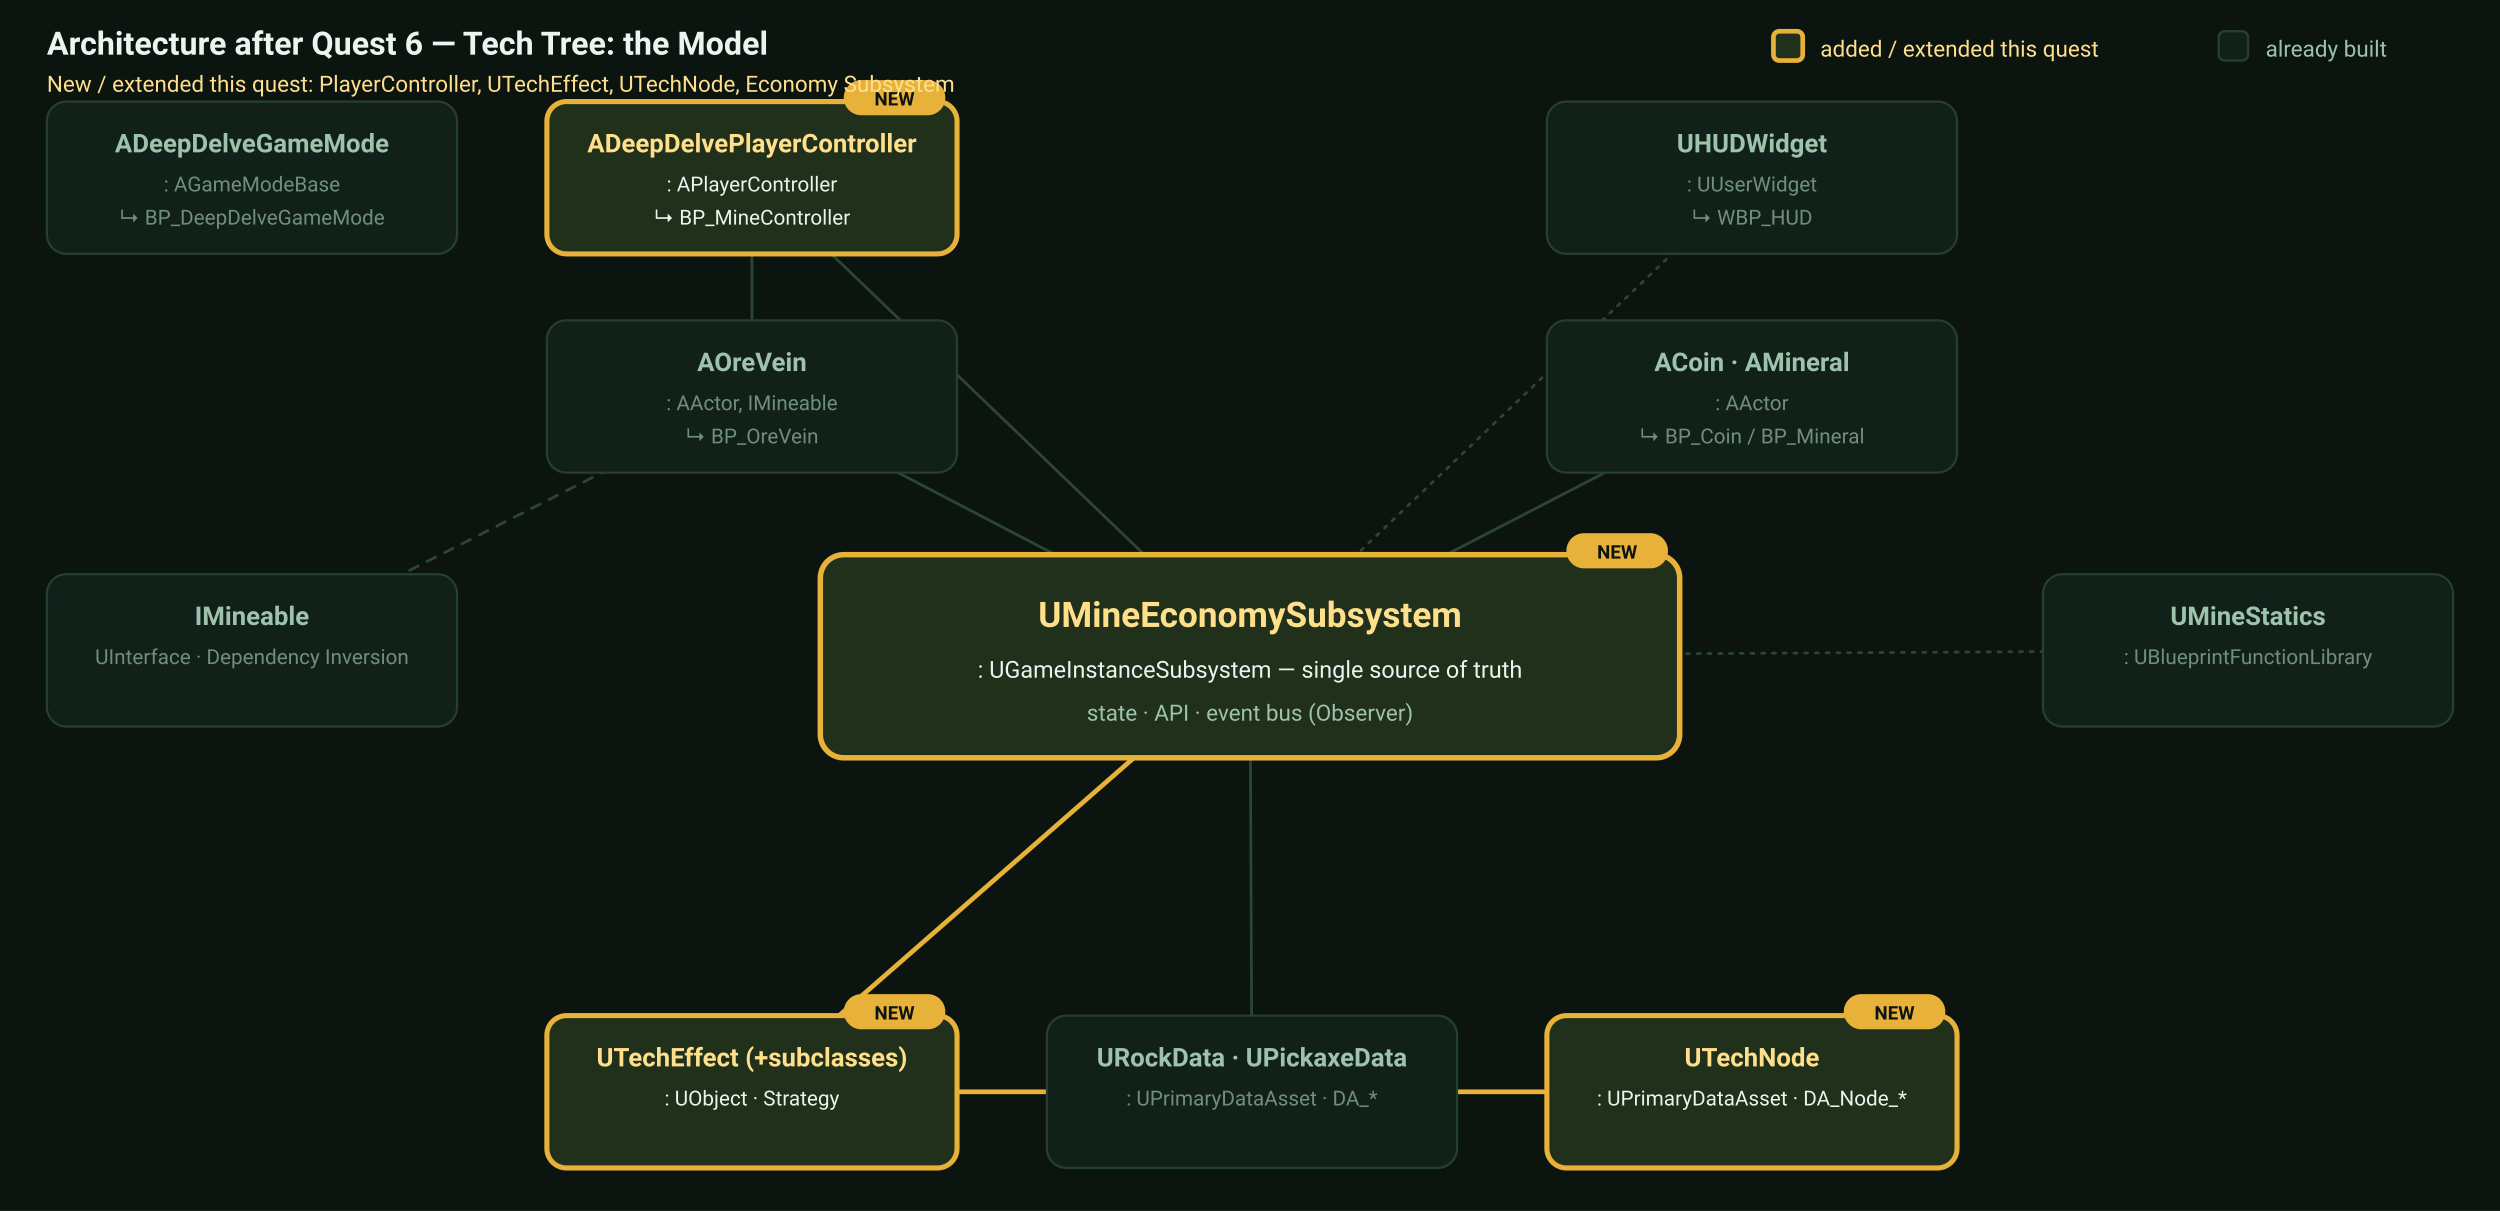
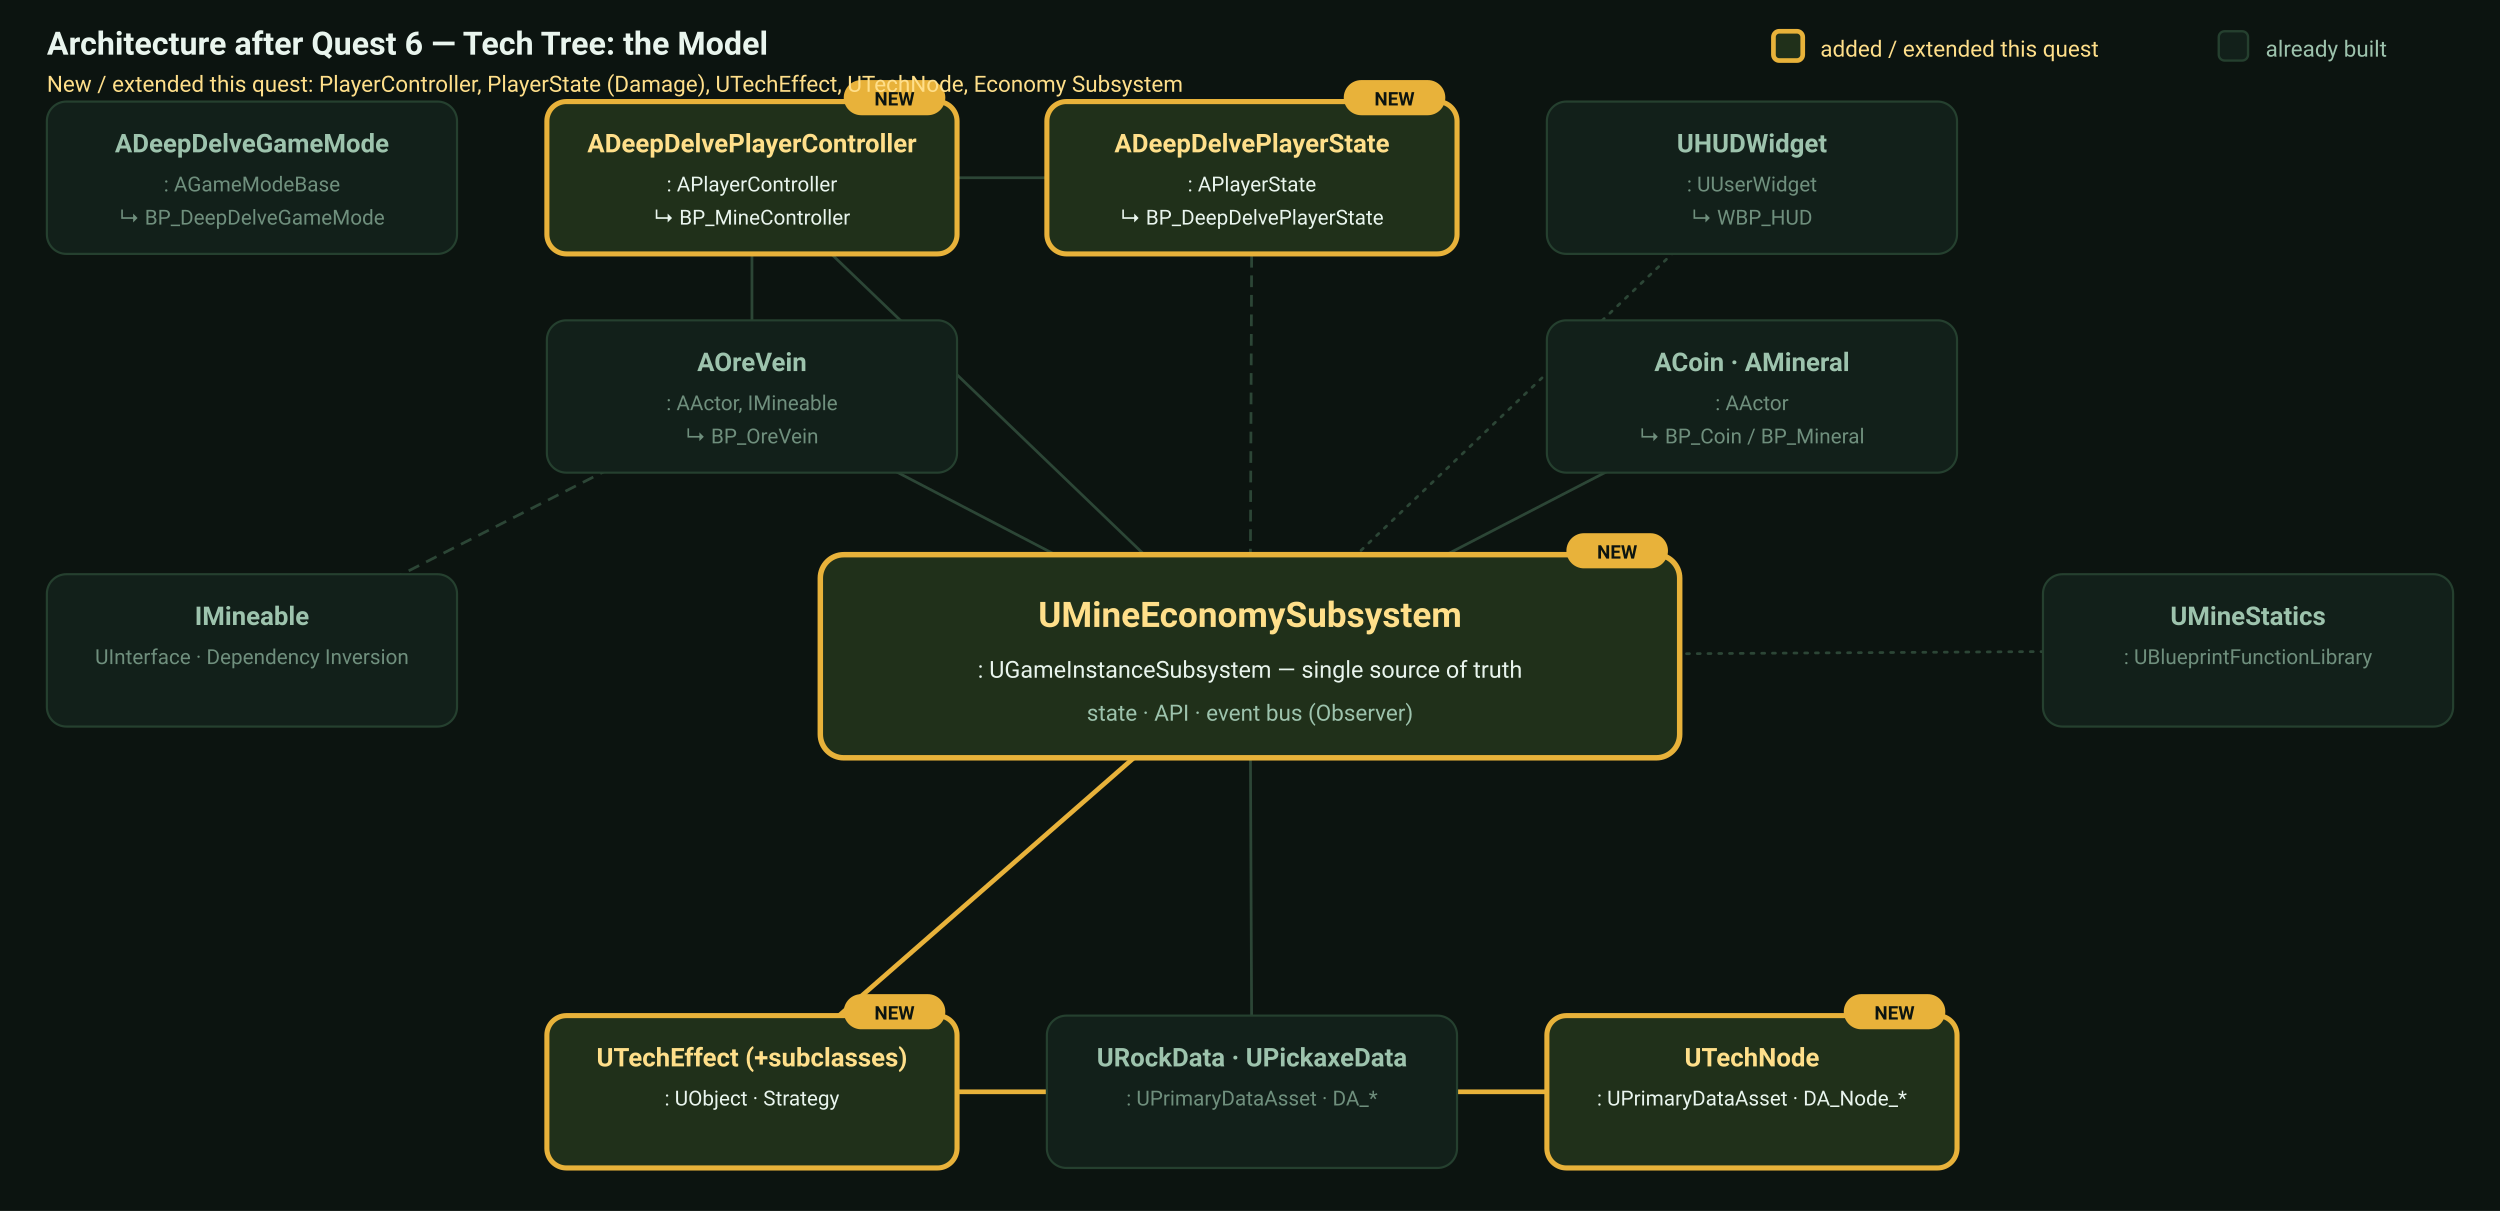
<svg xmlns="http://www.w3.org/2000/svg" viewBox="0 0 1280 620" font-family="-apple-system,BlinkMacSystemFont,Segoe UI,Roboto,Helvetica,Arial,sans-serif" role="img">
  <defs>
    <marker id="ar" markerWidth="10" markerHeight="10" refX="7" refY="4.5" orient="auto">
      <path d="M0,0 L9,4.5 L0,9 z" fill="#2c4636" />
    </marker>
    <marker id="arG" markerWidth="10" markerHeight="10" refX="7" refY="4.5" orient="auto">
      <path d="M0,0 L9,4.5 L0,9 z" fill="#e8b23a" />
    </marker>
    <marker id="arF" markerWidth="10" markerHeight="10" refX="7" refY="4.5" orient="auto">
      <path d="M0,0 L9,4.5 L0,9 z" fill="#3a5a45" />
    </marker>
  </defs>
  <rect x="0" y="0" width="1280" height="620" fill="#0c1410" />
+   <line x1="385.0" y1="91.0" x2="641.0" y2="91.0" stroke="#2c4636" stroke-width="1.4" marker-end="url(#ar)" />
+   <line x1="641.0" y1="91.0" x2="640.0" y2="336.0" stroke="#2c4636" stroke-width="1.4" stroke-dasharray="6 4" marker-end="url(#ar)" />
  <line x1="385.0" y1="91.0" x2="385.0" y2="203.0" stroke="#2c4636" stroke-width="1.4" marker-end="url(#ar)" />
  <line x1="129.0" y1="333.0" x2="385.0" y2="203.0" stroke="#2c4636" stroke-width="1.4" stroke-dasharray="6 4" marker-end="url(#ar)" />
  <line x1="385.0" y1="91.0" x2="640.0" y2="336.0" stroke="#2c4636" stroke-width="1.4" marker-end="url(#ar)" />
  <line x1="385.0" y1="203.0" x2="640.0" y2="336.0" stroke="#2c4636" stroke-width="1.4" marker-end="url(#ar)" />
  <line x1="897.0" y1="203.0" x2="640.0" y2="336.0" stroke="#2c4636" stroke-width="1.4" marker-end="url(#ar)" />
  <line x1="897.0" y1="91.0" x2="640.0" y2="336.0" stroke="#2c4636" stroke-width="1.4" stroke-dasharray="1.5 4" stroke-linecap="round" marker-end="url(#ar)" />
  <line x1="1151.0" y1="333.0" x2="640.0" y2="336.0" stroke="#2c4636" stroke-width="1.4" stroke-dasharray="1.5 4" stroke-linecap="round" marker-end="url(#ar)" />
  <line x1="641.0" y1="559.0" x2="640.0" y2="336.0" stroke="#2c4636" stroke-width="1.4" marker-end="url(#ar)" />
  <line x1="385.0" y1="559.0" x2="640.0" y2="336.0" stroke="#e8b23a" stroke-width="2.4" marker-end="url(#arG)" />
  <line x1="897.0" y1="559.0" x2="385.0" y2="559.0" stroke="#e8b23a" stroke-width="2.4" marker-end="url(#arG)" />
  <rect x="24" y="52" width="210" height="78" rx="10" fill="#12201a" stroke="#25402f" stroke-width="1.1" />
  <text x="129.0" y="78" text-anchor="middle" fill="#9dc3ad" font-size="13.2" font-weight="700">ADeepDelveGameMode</text>
  <text x="129.0" y="98" text-anchor="middle" fill="#6f8f7d" font-size="10.6" font-weight="400">: AGameModeBase</text>
  <text x="129.0" y="115" text-anchor="middle" fill="#6f8f7d" font-size="10.6" font-weight="400">↳ BP_DeepDelveGameMode</text>
  <rect x="280" y="52" width="210" height="78" rx="10" fill="#20301a" stroke="#e8b23a" stroke-width="2.6" />
  <text x="385.0" y="78" text-anchor="middle" fill="#ffdf8a" font-size="13.2" font-weight="700">ADeepDelvePlayerController</text>
  <text x="385.0" y="98" text-anchor="middle" fill="#e9f5ee" font-size="10.6" font-weight="400">: APlayerController</text>
  <text x="385.0" y="115" text-anchor="middle" fill="#e9f5ee" font-size="10.6" font-weight="400">↳ BP_MineController</text>
  <rect x="432" y="41" width="52" height="18" rx="9" fill="#e8b23a" />
  <text x="458" y="54" text-anchor="middle" fill="#0c1410" font-size="9.6" font-weight="700">NEW</text>
+   <rect x="536" y="52" width="210" height="78" rx="10" fill="#20301a" stroke="#e8b23a" stroke-width="2.6" />
+   <text x="641.0" y="78" text-anchor="middle" fill="#ffdf8a" font-size="13.2" font-weight="700">ADeepDelvePlayerState</text>
+   <text x="641.0" y="98" text-anchor="middle" fill="#e9f5ee" font-size="10.6" font-weight="400">: APlayerState</text>
+   <text x="641.0" y="115" text-anchor="middle" fill="#e9f5ee" font-size="10.6" font-weight="400">↳ BP_DeepDelvePlayerState</text>
+   <rect x="688" y="41" width="52" height="18" rx="9" fill="#e8b23a" />
+   <text x="714" y="54" text-anchor="middle" fill="#0c1410" font-size="9.6" font-weight="700">NEW</text>
  <rect x="792" y="52" width="210" height="78" rx="10" fill="#12201a" stroke="#25402f" stroke-width="1.1" />
  <text x="897.0" y="78" text-anchor="middle" fill="#9dc3ad" font-size="13.2" font-weight="700">UHUDWidget</text>
  <text x="897.0" y="98" text-anchor="middle" fill="#6f8f7d" font-size="10.6" font-weight="400">: UUserWidget</text>
  <text x="897.0" y="115" text-anchor="middle" fill="#6f8f7d" font-size="10.6" font-weight="400">↳ WBP_HUD</text>
  <rect x="280" y="164" width="210" height="78" rx="10" fill="#12201a" stroke="#25402f" stroke-width="1.1" />
  <text x="385.0" y="190" text-anchor="middle" fill="#9dc3ad" font-size="13.2" font-weight="700">AOreVein</text>
  <text x="385.0" y="210" text-anchor="middle" fill="#6f8f7d" font-size="10.6" font-weight="400">: AActor, IMineable</text>
  <text x="385.0" y="227" text-anchor="middle" fill="#6f8f7d" font-size="10.6" font-weight="400">↳ BP_OreVein</text>
  <rect x="792" y="164" width="210" height="78" rx="10" fill="#12201a" stroke="#25402f" stroke-width="1.1" />
  <text x="897.0" y="190" text-anchor="middle" fill="#9dc3ad" font-size="13.2" font-weight="700">ACoin · AMineral</text>
  <text x="897.0" y="210" text-anchor="middle" fill="#6f8f7d" font-size="10.6" font-weight="400">: AActor</text>
  <text x="897.0" y="227" text-anchor="middle" fill="#6f8f7d" font-size="10.6" font-weight="400">↳ BP_Coin / BP_Mineral</text>
  <rect x="24" y="294" width="210" height="78" rx="10" fill="#12201a" stroke="#25402f" stroke-width="1.1" />
  <text x="129.0" y="320" text-anchor="middle" fill="#9dc3ad" font-size="13.2" font-weight="700">IMineable</text>
  <text x="129.0" y="340" text-anchor="middle" fill="#6f8f7d" font-size="10.6" font-weight="400">UInterface · Dependency Inversion</text>
  <rect x="1046" y="294" width="210" height="78" rx="10" fill="#12201a" stroke="#25402f" stroke-width="1.1" />
  <text x="1151.0" y="320" text-anchor="middle" fill="#9dc3ad" font-size="13.2" font-weight="700">UMineStatics</text>
  <text x="1151.0" y="340" text-anchor="middle" fill="#6f8f7d" font-size="10.6" font-weight="400">: UBlueprintFunctionLibrary</text>
  <rect x="280" y="520" width="210" height="78" rx="10" fill="#20301a" stroke="#e8b23a" stroke-width="2.6" />
  <text x="385.0" y="546" text-anchor="middle" fill="#ffdf8a" font-size="13.2" font-weight="700">UTechEffect (+subclasses)</text>
  <text x="385.0" y="566" text-anchor="middle" fill="#e9f5ee" font-size="10.6" font-weight="400">: UObject · Strategy</text>
  <rect x="432" y="509" width="52" height="18" rx="9" fill="#e8b23a" />
  <text x="458" y="522" text-anchor="middle" fill="#0c1410" font-size="9.6" font-weight="700">NEW</text>
  <rect x="536" y="520" width="210" height="78" rx="10" fill="#12201a" stroke="#25402f" stroke-width="1.1" />
  <text x="641.0" y="546" text-anchor="middle" fill="#9dc3ad" font-size="13.2" font-weight="700">URockData · UPickaxeData</text>
  <text x="641.0" y="566" text-anchor="middle" fill="#6f8f7d" font-size="10.6" font-weight="400">: UPrimaryDataAsset · DA_*</text>
  <rect x="792" y="520" width="210" height="78" rx="10" fill="#20301a" stroke="#e8b23a" stroke-width="2.6" />
  <text x="897.0" y="546" text-anchor="middle" fill="#ffdf8a" font-size="13.2" font-weight="700">UTechNode</text>
  <text x="897.0" y="566" text-anchor="middle" fill="#e9f5ee" font-size="10.6" font-weight="400">: UPrimaryDataAsset · DA_Node_*</text>
  <rect x="944" y="509" width="52" height="18" rx="9" fill="#e8b23a" />
  <text x="970" y="522" text-anchor="middle" fill="#0c1410" font-size="9.6" font-weight="700">NEW</text>
  <rect x="420" y="284" width="440" height="104" rx="12" fill="#20301a" stroke="#e8b23a" stroke-width="2.8" />
  <text x="640.0" y="321" text-anchor="middle" fill="#ffdf8a" font-size="18" font-weight="700">UMineEconomySubsystem</text>
  <text x="640.0" y="347" text-anchor="middle" fill="#e9f5ee" font-size="12" font-weight="400">: UGameInstanceSubsystem — single source of truth</text>
  <text x="640.0" y="369" text-anchor="middle" fill="#9dc3ad" font-size="11.5" font-weight="400">state · API · event bus (Observer)</text>
  <rect x="802" y="273" width="52" height="18" rx="9" fill="#e8b23a" />
  <text x="828" y="286" text-anchor="middle" fill="#0c1410" font-size="9.6" font-weight="700">NEW</text>
  <text x="24" y="28" text-anchor="start" fill="#e9f5ee" font-size="16.5" font-weight="700">Architecture after Quest 6 — Tech Tree: the Model</text>
-   <text x="24" y="47" text-anchor="start" fill="#ffdf8a" font-size="11.5" font-weight="400">New / extended this quest: PlayerController, UTechEffect, UTechNode, Economy Subsystem</text>
+   <text x="24" y="47" text-anchor="start" fill="#ffdf8a" font-size="11.5" font-weight="400">New / extended this quest: PlayerController, PlayerState (Damage), UTechEffect, UTechNode, Economy Subsystem</text>
  <g>
    <rect x="908" y="16" width="15" height="15" rx="3" fill="#20301a" stroke="#e8b23a" stroke-width="2.4" />
    <text x="932" y="29" text-anchor="start" fill="#ffdf8a" font-size="11.5" font-weight="400">added / extended this quest</text>
    <rect x="1136" y="16" width="15" height="15" rx="3" fill="#12201a" stroke="#25402f" stroke-width="1.2" />
    <text x="1160" y="29" text-anchor="start" fill="#9dc3ad" font-size="11.5" font-weight="400">already built</text>
  </g>
</svg>
